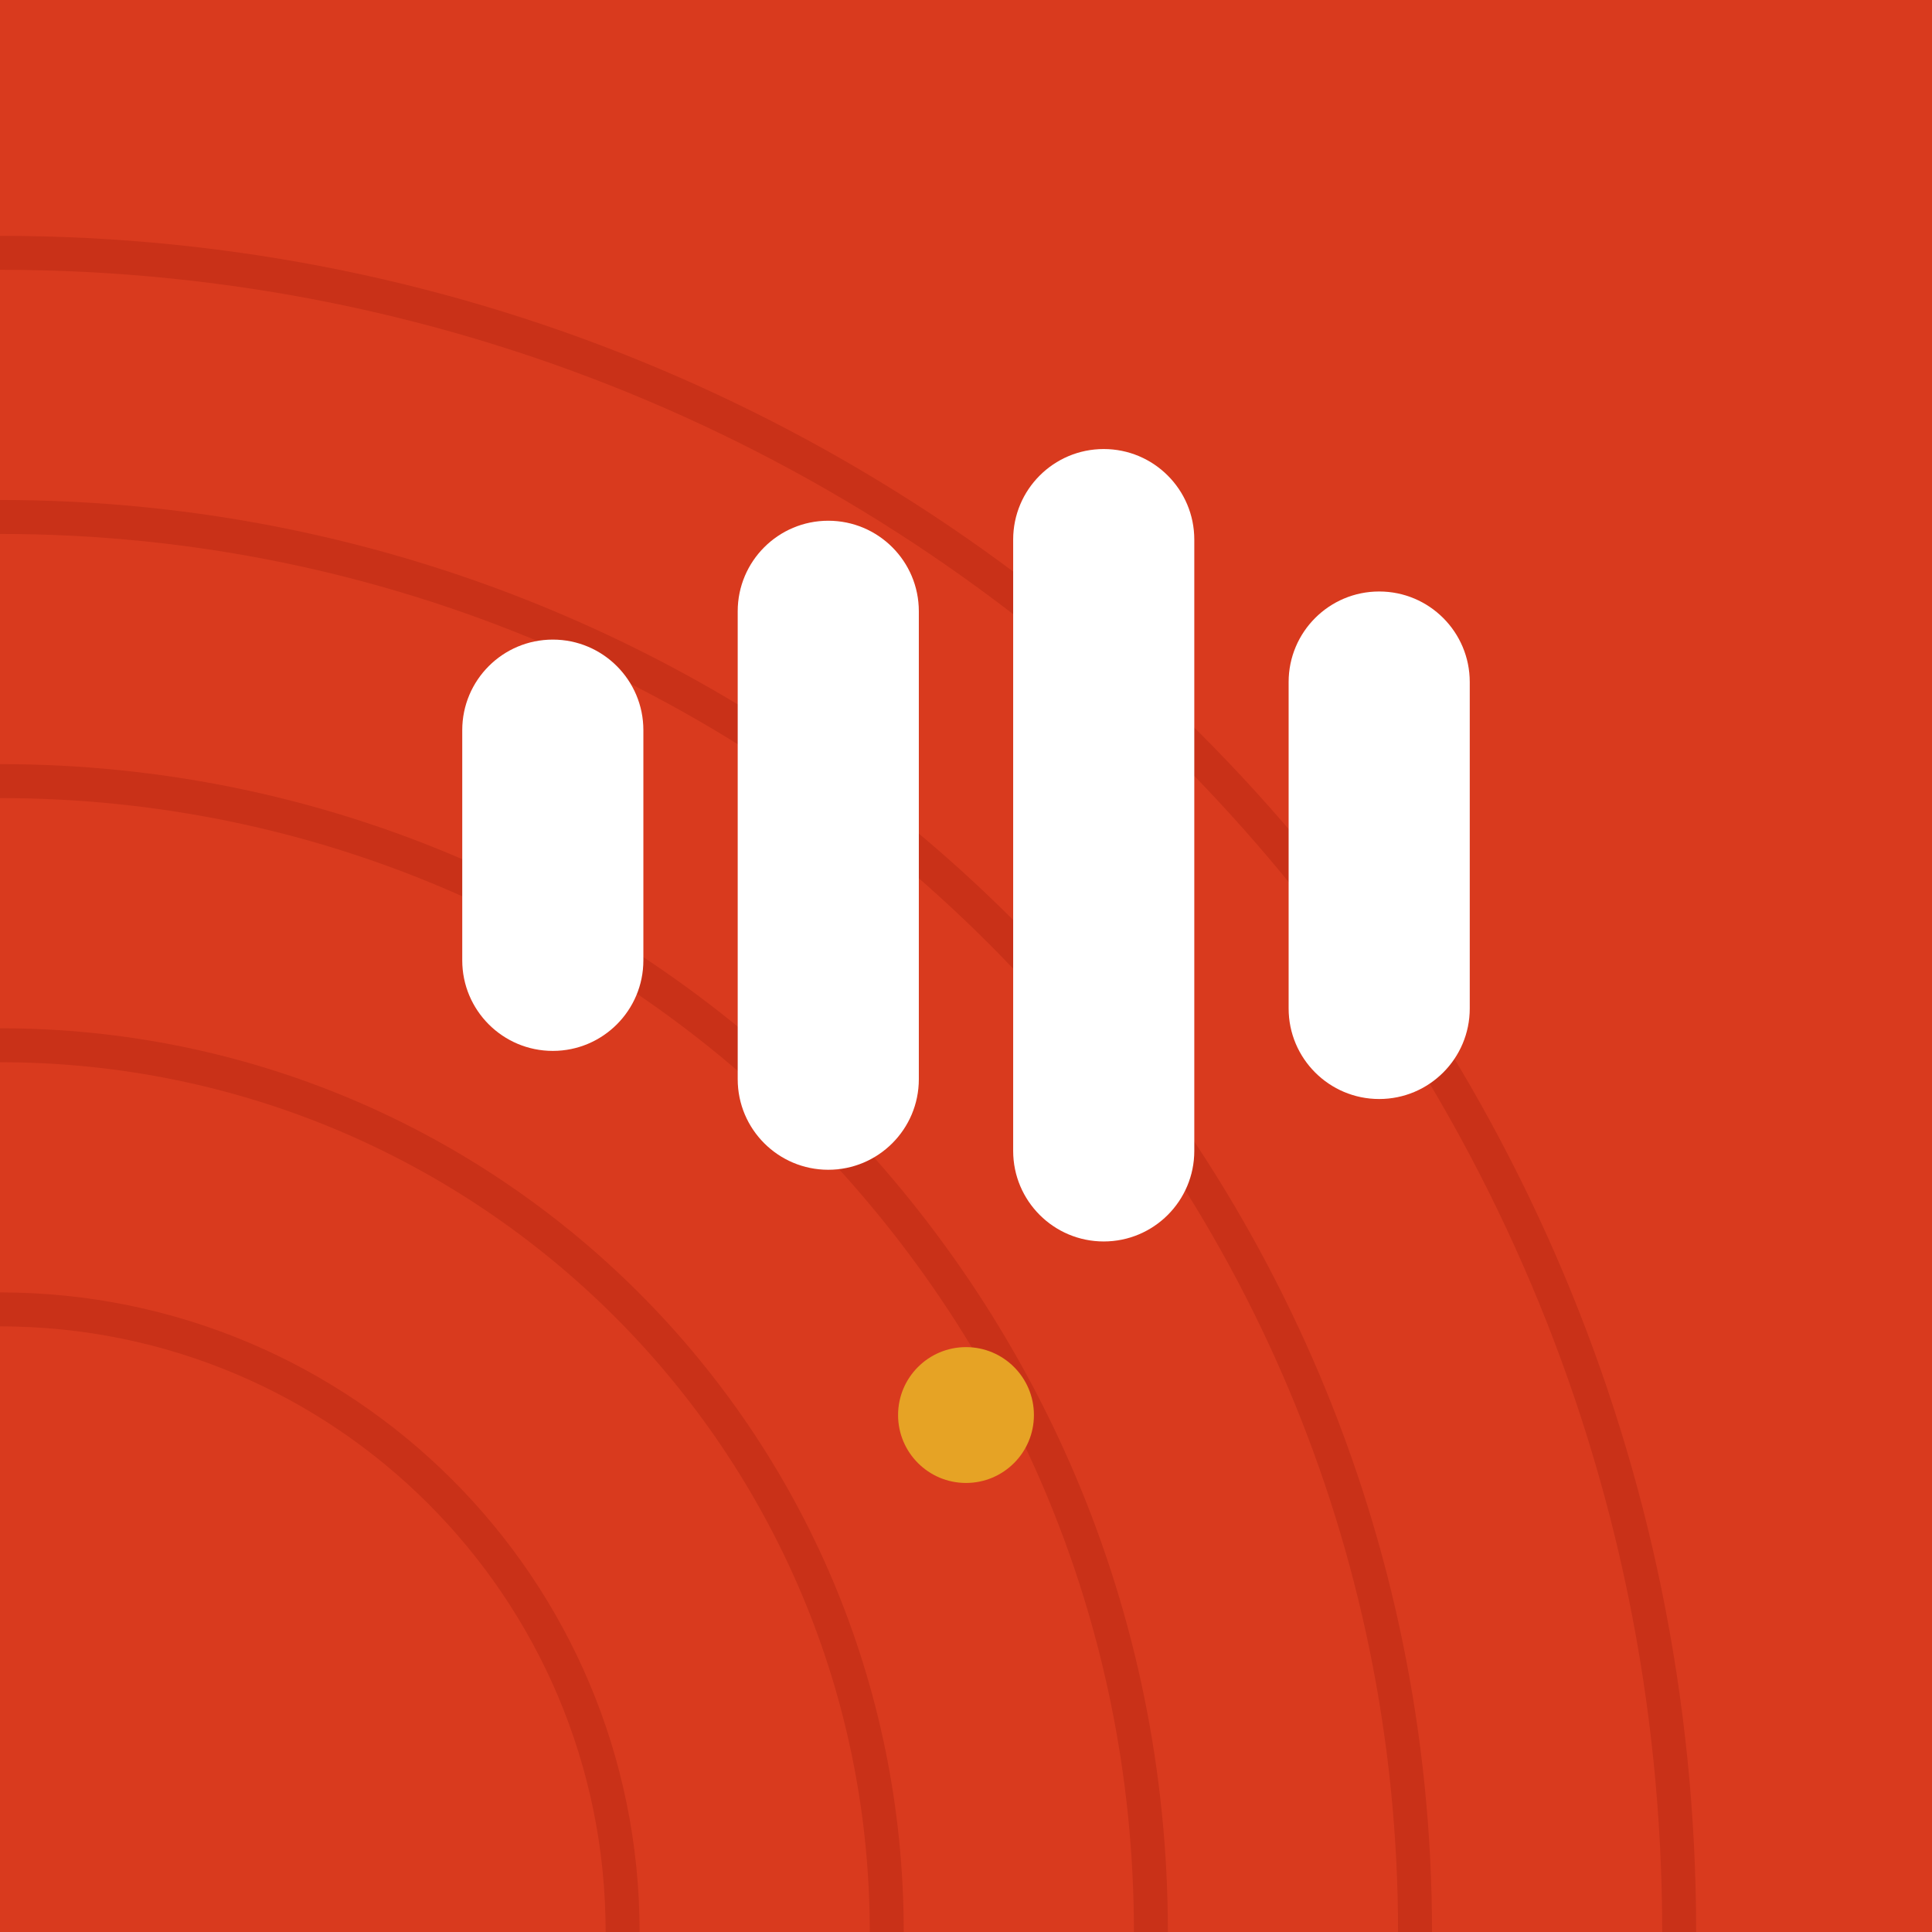
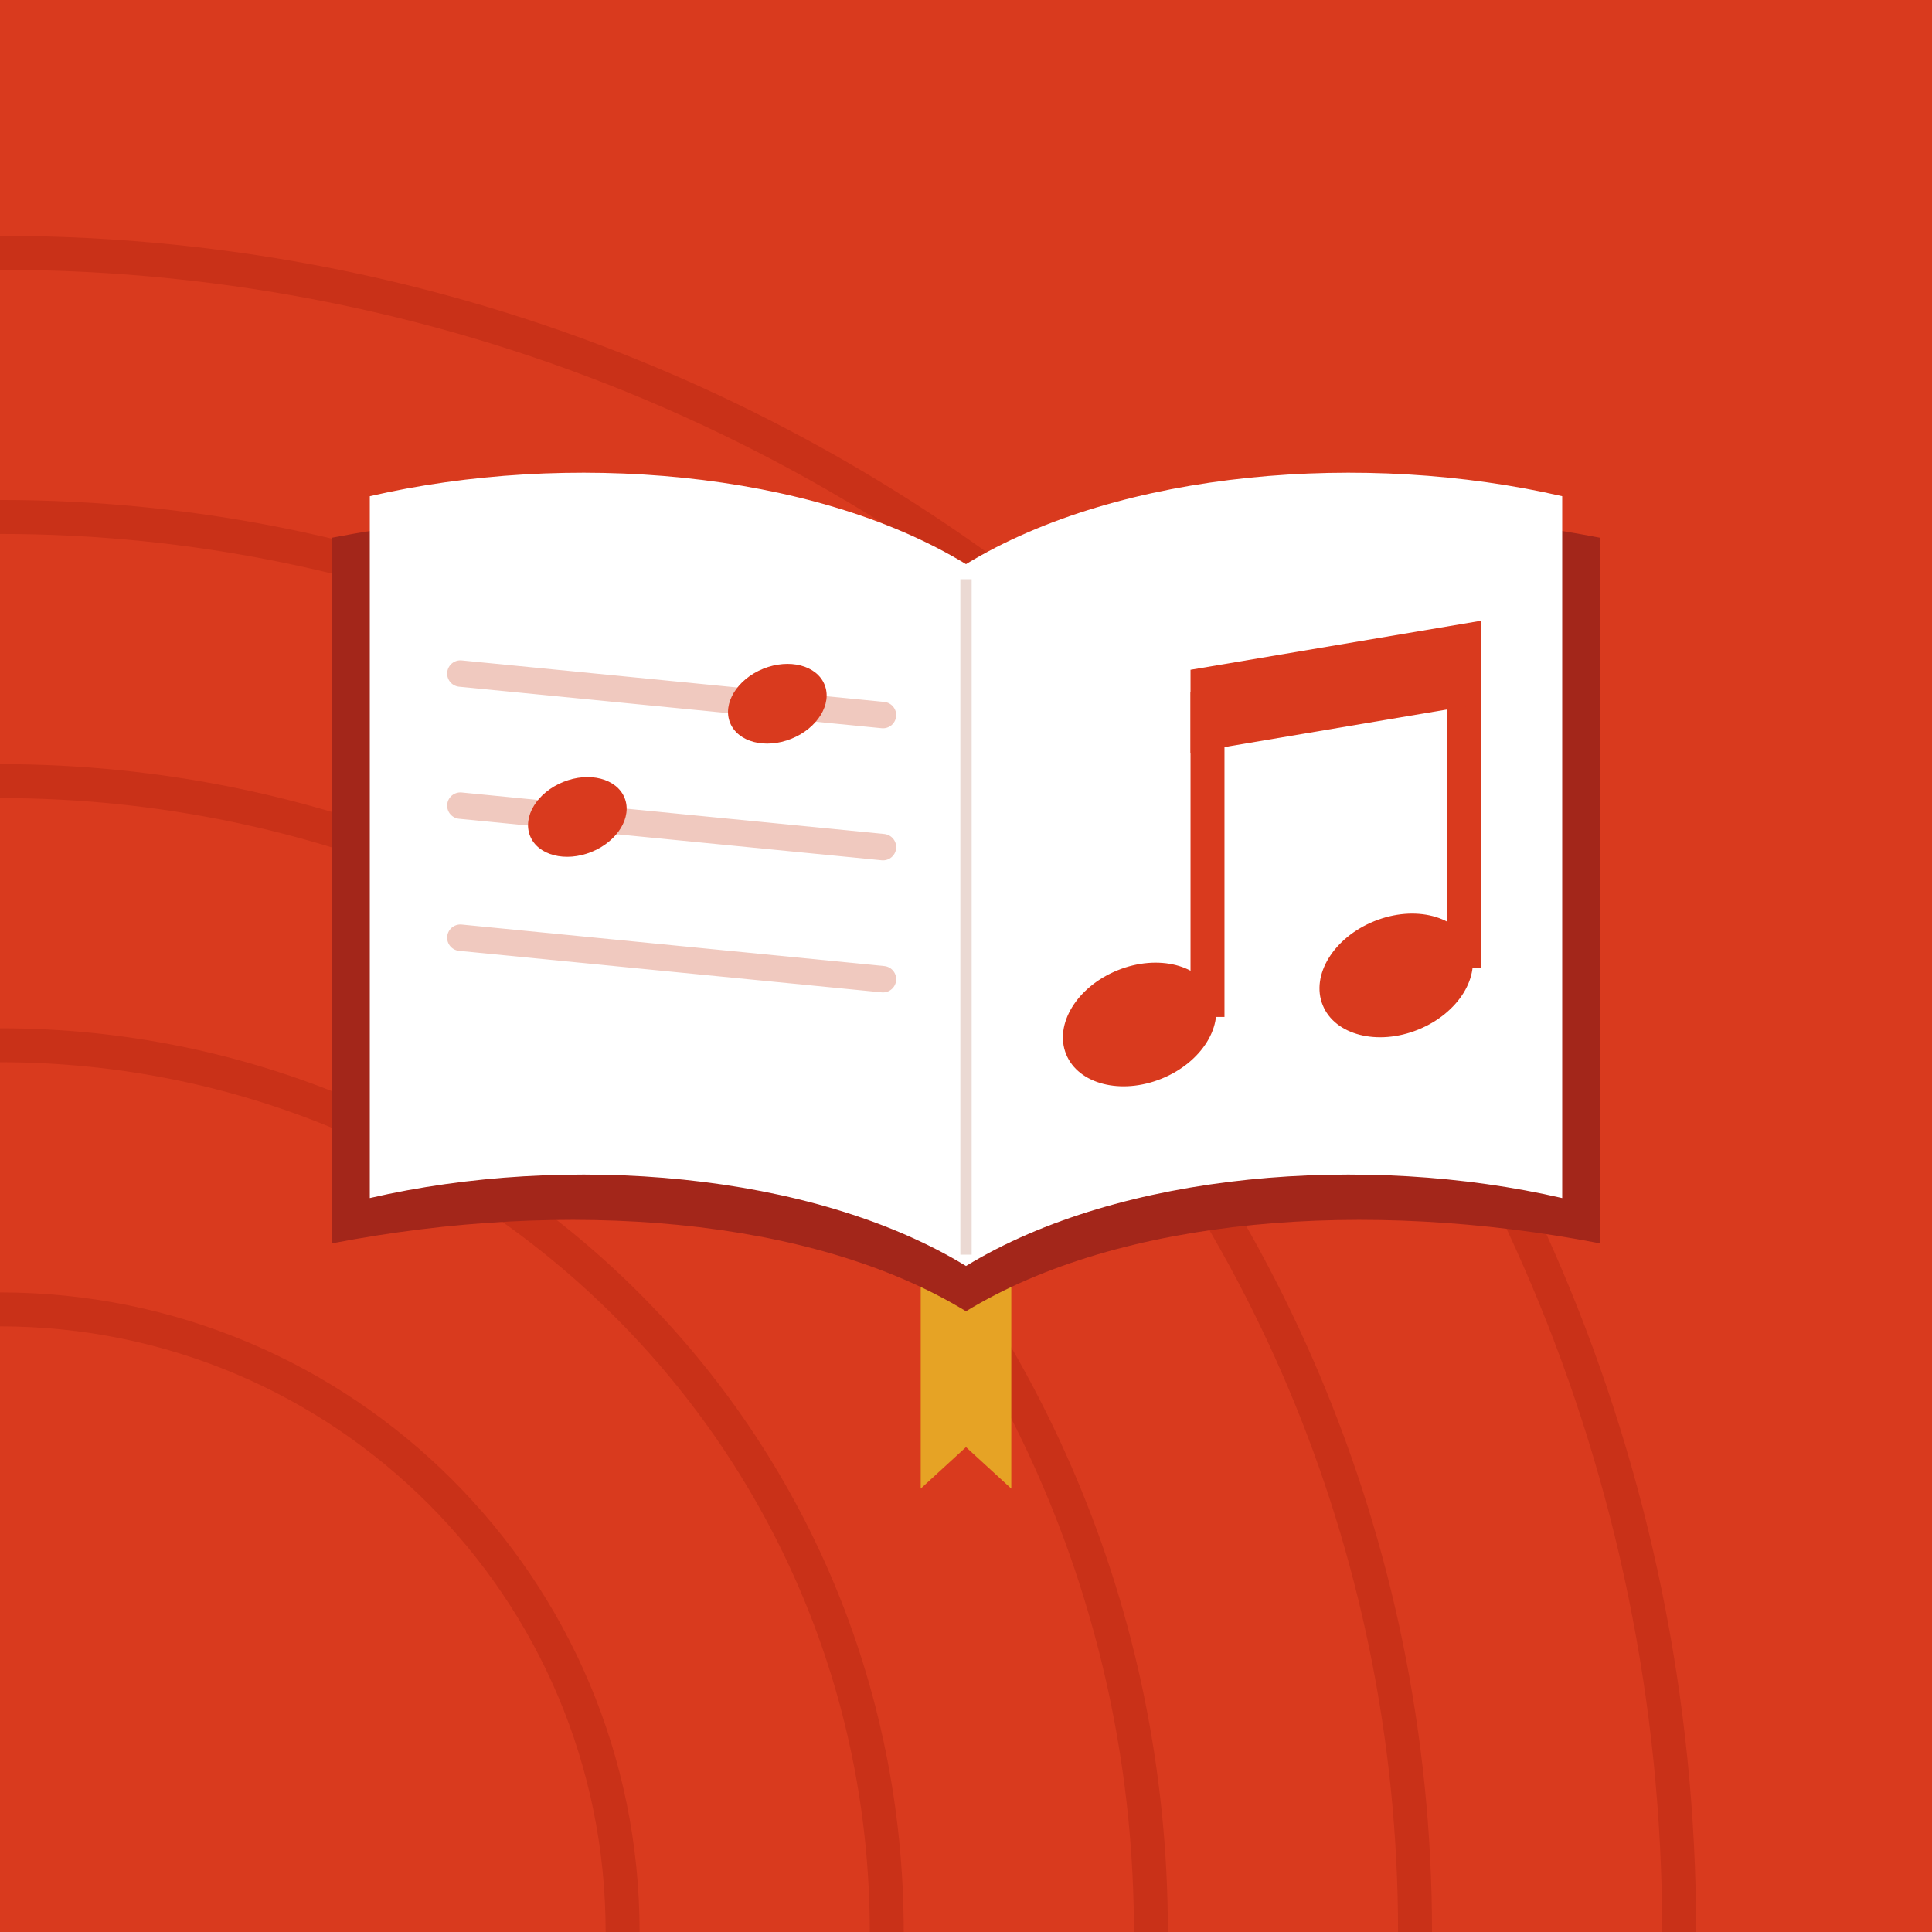
<svg xmlns="http://www.w3.org/2000/svg" viewBox="0 0 1024 1024">
  <rect width="1024" height="1024" fill="#D93A1E" />
  <g fill="none" stroke="#C93118" stroke-width="18">
    <circle cx="0" cy="1024" r="330" />
    <circle cx="0" cy="1024" r="470" />
    <circle cx="0" cy="1024" r="610" />
    <circle cx="0" cy="1024" r="750" />
    <circle cx="0" cy="1024" r="890" />
  </g>
-   <g id="mark">
-     <g fill="#FFFFFF">
-       <rect x="245" y="339" width="96" height="218" rx="48" />
-       <rect x="391" y="276" width="96" height="344" rx="48" />
-       <rect x="537" y="238" width="96" height="420" rx="48" />
-       <rect x="683" y="313.5" width="96" height="269" rx="48" />
+   <g transform="translate(0 -73)">
+     <path d="M488 736H536V862L512 840L488 862Z" fill="#E6A325" />
+     <path d="M512 394C430 344 300 334 176 358V732C300 708 430 718 512 768C594 718 724 708 848 732V358C724 334 594 344 512 394Z" fill="#A3261A" />
+     <path d="M512 372C430 322 300 312 196 336V708C300 684 430 694 512 744C594 694 724 684 828 708V336C724 312 594 322 512 372Z" fill="#FFFFFF" />
+     <path d="M512 380V738" stroke="#EBD9D3" stroke-width="6" />
+     <g fill="none" stroke="#F0C9BF" stroke-width="14" stroke-linecap="round">
+       <path d="M244 430L468 452" />
+       <path d="M244 500L468 522" />
+       <path d="M244 570L468 592" />
    </g>
-     <circle cx="512" cy="750" r="36" fill="#E6A325" />
+     <g fill="#D93A1E">
+       <ellipse cx="306" cy="506" rx="27" ry="20" transform="rotate(-22 306 506)" />
+       <ellipse cx="412" cy="446" rx="27" ry="20" transform="rotate(-22 412 446)" />
+       <ellipse cx="604" cy="616" rx="42" ry="31" transform="rotate(-22 604 616)" />
+       <ellipse cx="740" cy="590" rx="42" ry="31" transform="rotate(-22 740 590)" />
+       <rect x="631" y="440" width="18" height="172" />
+       <rect x="767" y="414" width="18" height="172" />
+       <path d="M631 428L785 402V446L631 472Z" />
+     </g>
  </g>
</svg>
